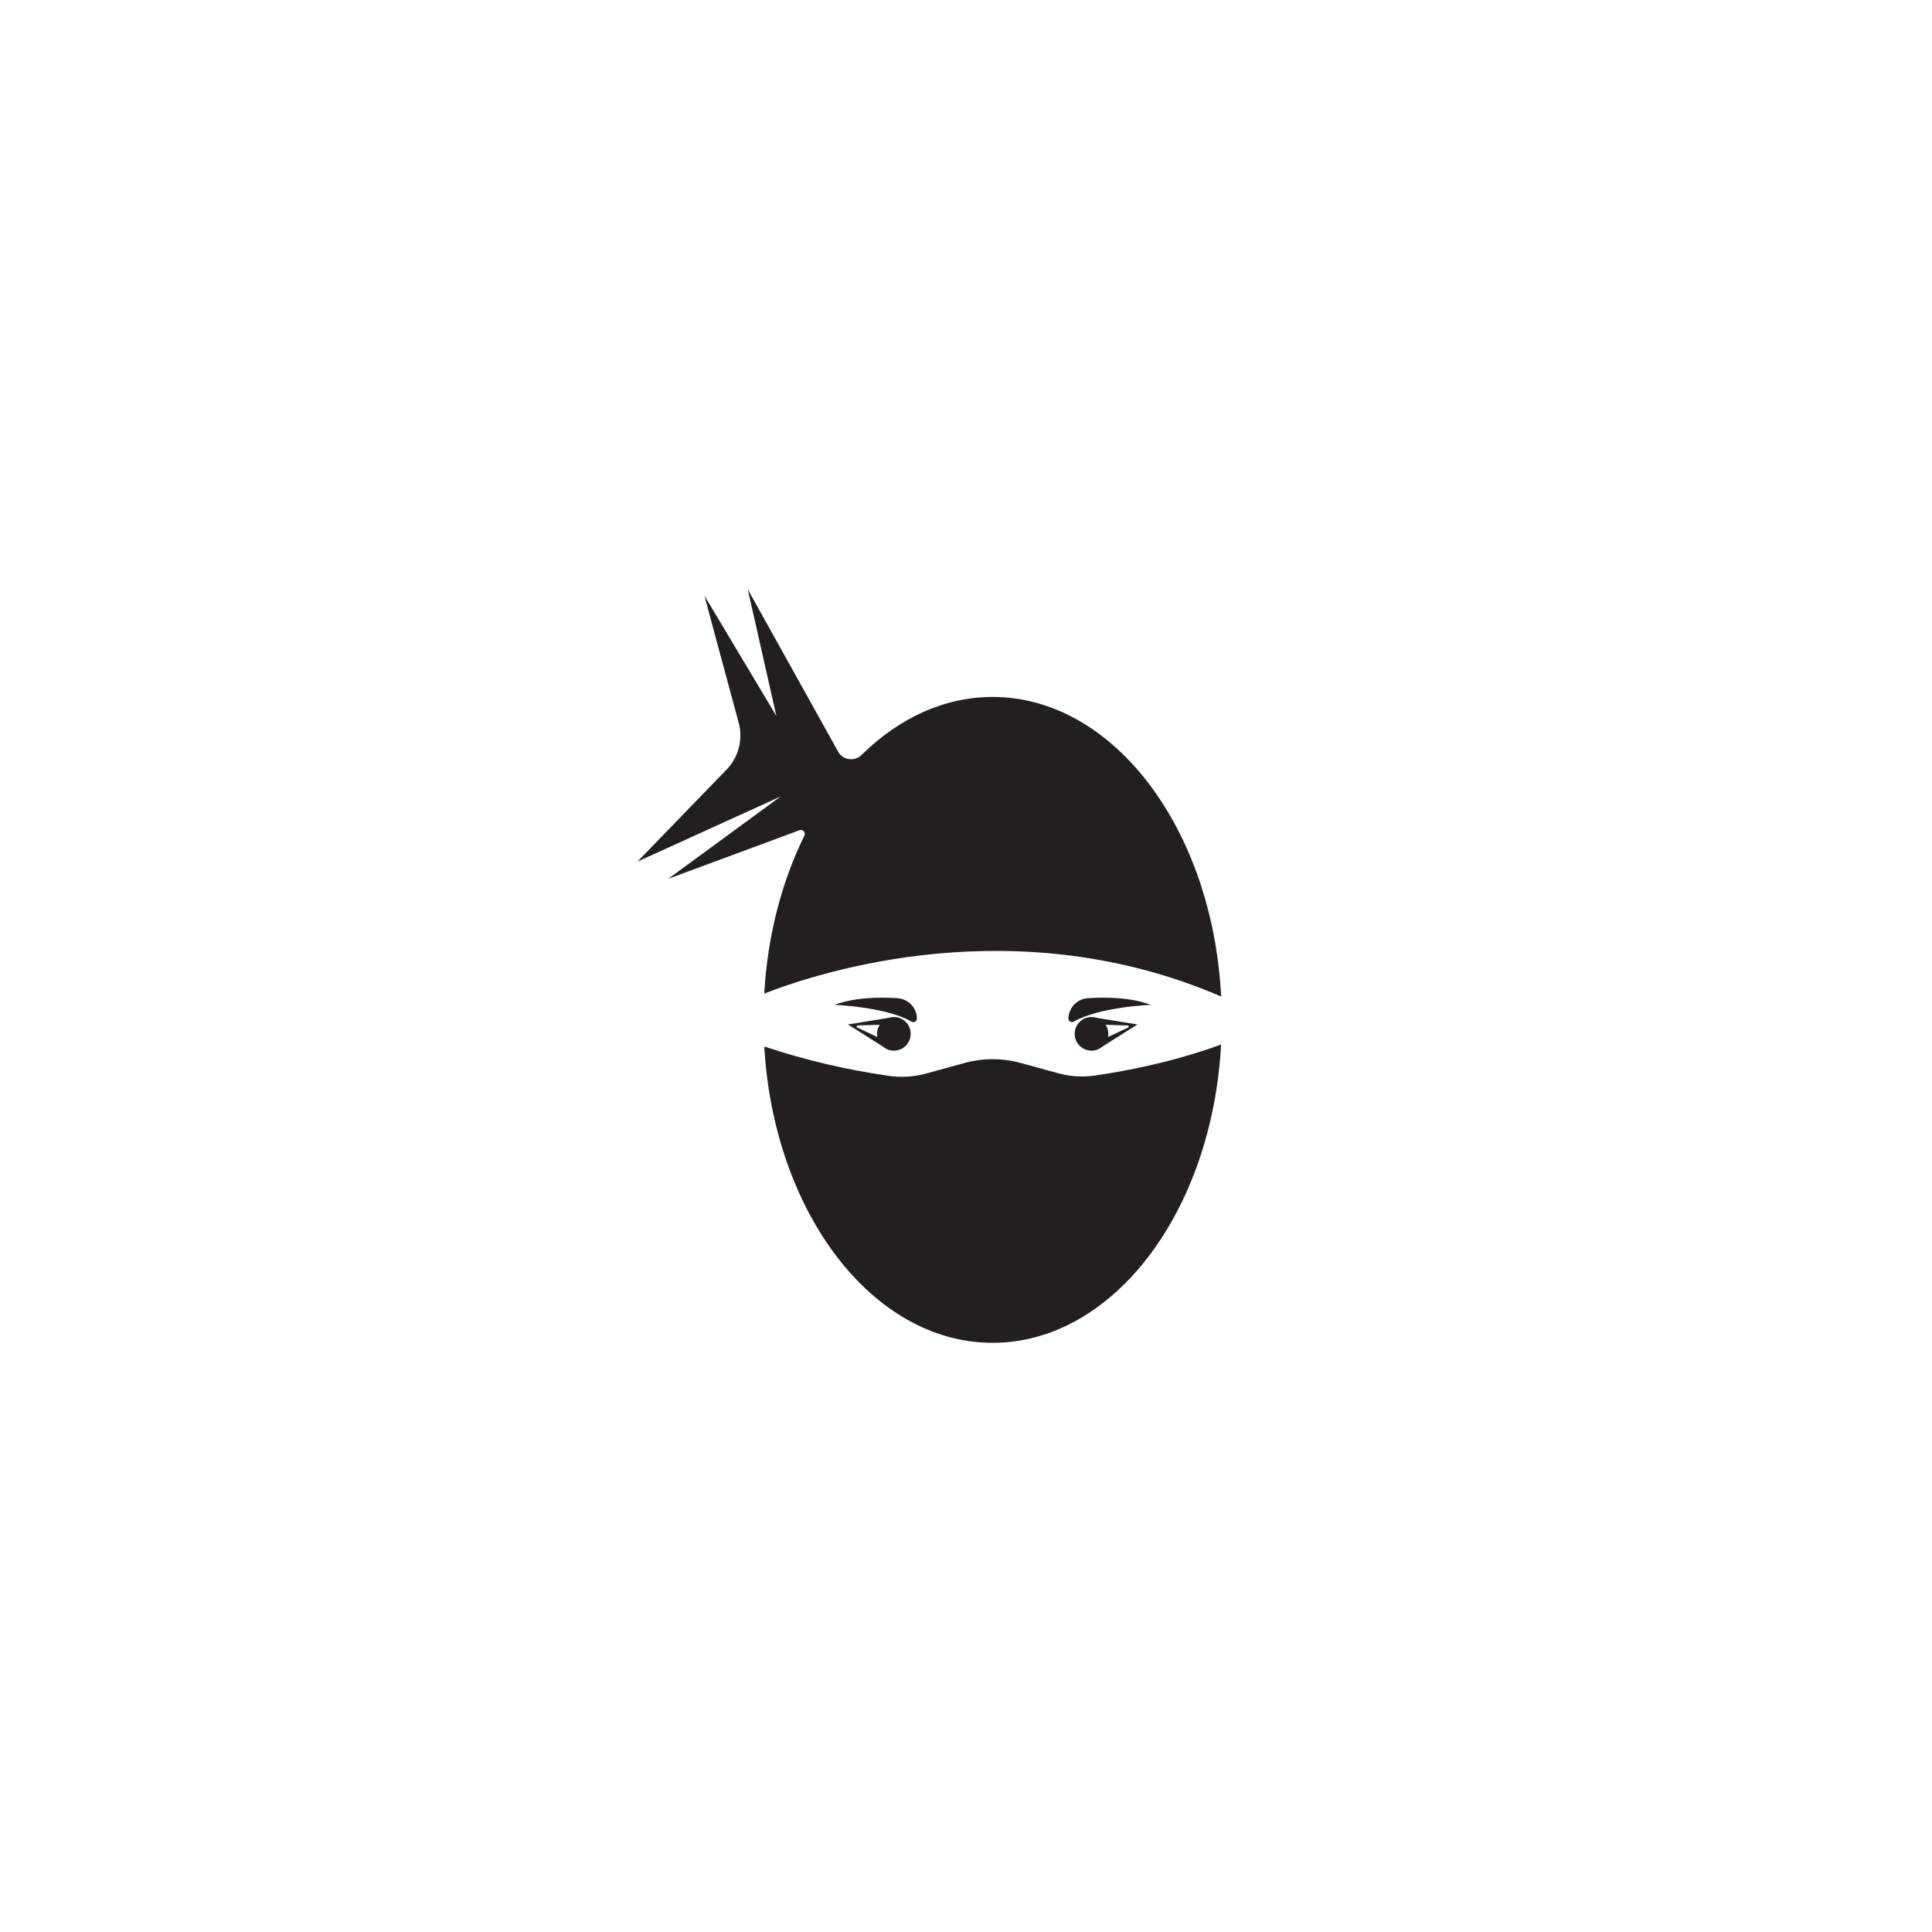
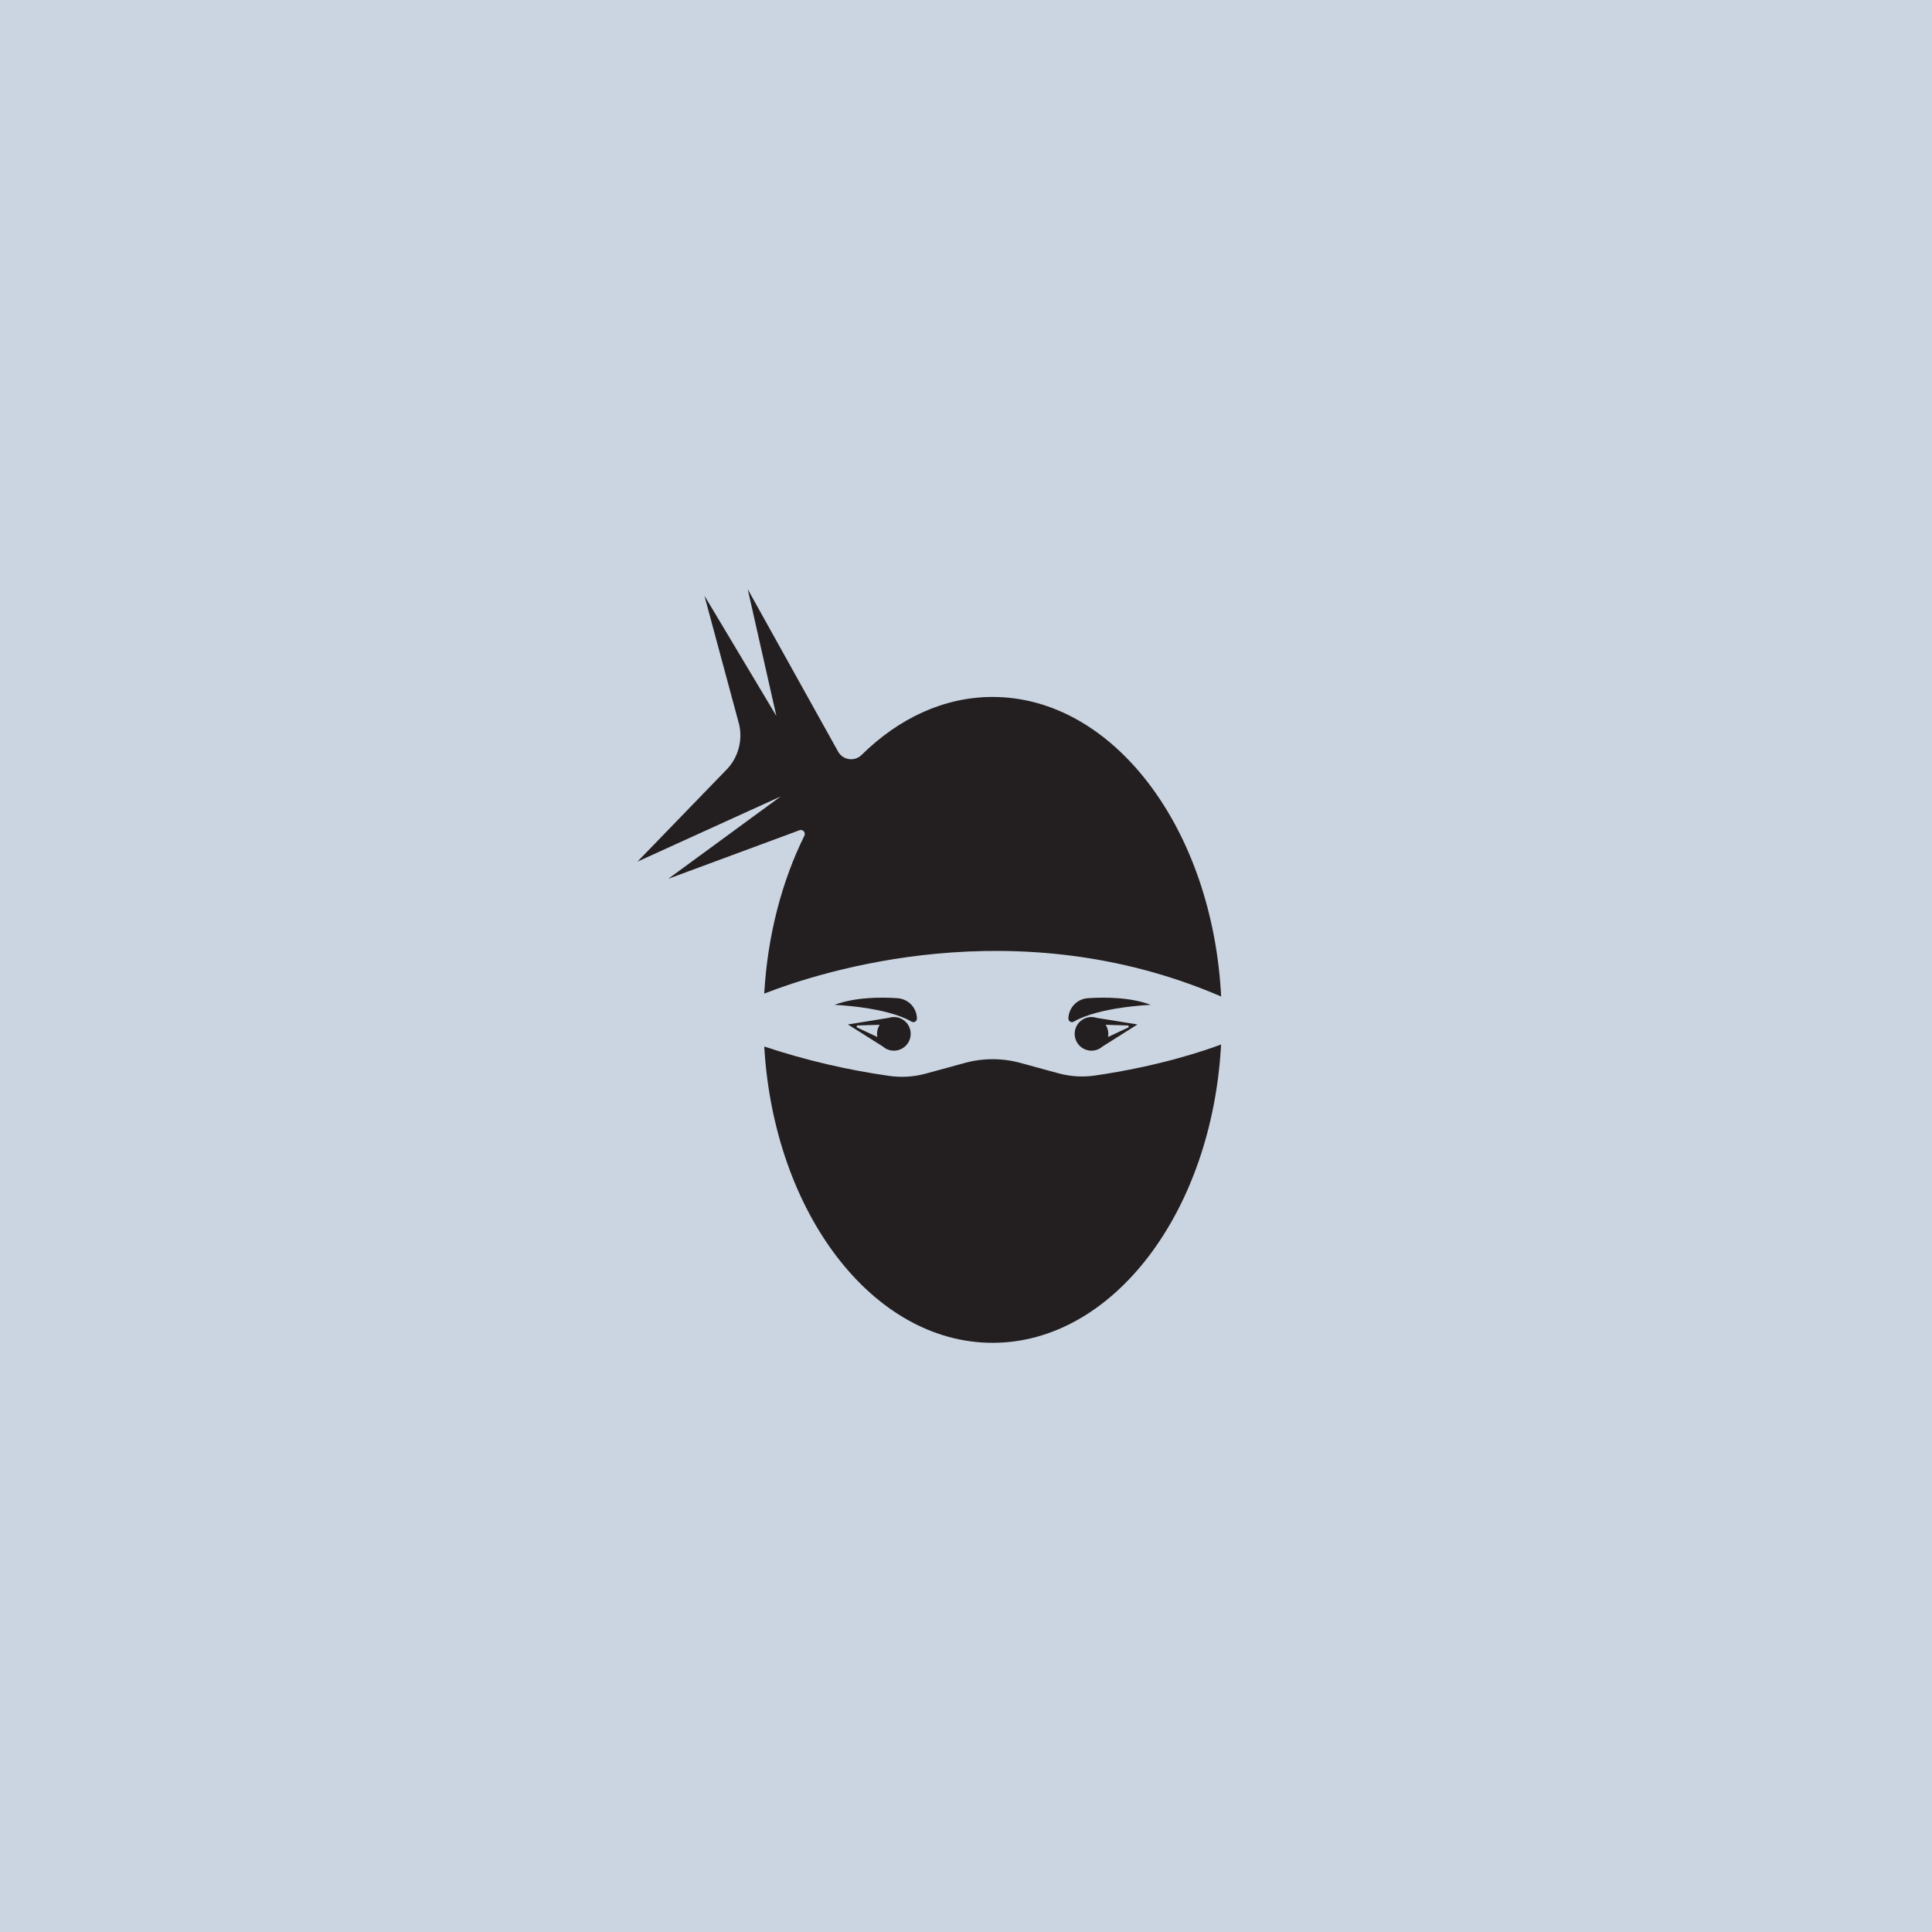
<svg xmlns="http://www.w3.org/2000/svg" version="1.1" id="svg2" width="2666.667" height="2666.667" viewBox="0 0 2666.667 2666.667">
-   <rect x="0" y="0" width="2666.667" height="2666.667" fill="#ffffff" />
+   <rect x="0" y="0" width="2666.667" height="2666.667" fill="#cbd5e1" />
  <defs id="defs6" />
  <g id="g8" transform="matrix(1.333333,0,0,-1.333333,0,2666.667)">
    <g id="g10" transform="scale(0.1)">
      <path d="m 11260.4,9666.6 c -110.8,-7.4 -197.4,-98.5 -200.3,-209.5 -0.8,-29.3 30.9,-47.8 56.2,-33 261.4,153.1 797.5,173.7 797.5,173.7 -212.8,79.9 -476.8,80.8 -653.4,68.8" style="fill:#231f20;fill-opacity:1;fill-rule:nonzero;stroke:none" id="path12" />
      <path d="m 9492.35,9457.1 c -2.93,111 -89.56,202.1 -200.31,209.5 -176.55,12 -440.62,11.1 -653.36,-68.8 0,0 536.05,-20.6 797.49,-173.7 25.3,-14.8 56.95,3.7 56.18,33" style="fill:#231f20;fill-opacity:1;fill-rule:nonzero;stroke:none" id="path14" />
      <path d="m 11674.2,9384.4 c 11.8,-0.4 15.1,-16.4 4.4,-21.5 l -208.4,-97.8 c 2,10.6 3.1,21.4 3.1,32.6 0,34.5 -10.1,66.6 -27.5,93.7 z m -308,-247.5 c 17.8,7.4 34,17.8 48.3,30.5 l 360.4,227.5 -421.3,68.2 c -17.2,5.6 -35.4,8.7 -54.5,8.7 -96.2,0 -174.1,-77.9 -174.1,-174.1 0,-96.2 77.9,-174.2 174.1,-174.2 23.8,0 46.4,4.8 67.1,13.4 v 0 0" style="fill:#231f20;fill-opacity:1;fill-rule:nonzero;stroke:none" id="path16" />
      <path d="m 9082.25,9265.1 -208.42,97.8 c -10.73,5.1 -7.4,21.1 4.43,21.5 l 228.35,7 c -17.33,-27.1 -27.51,-59.2 -27.51,-93.7 0,-11.2 1.15,-22 3.15,-32.6 z m 116.6,198 -421.36,-68.2 360.48,-227.5 c 14.24,-12.7 30.44,-23.1 48.25,-30.5 h 0.05 v 0 c 20.64,-8.6 43.27,-13.4 67.03,-13.4 96.2,0 174.18,78 174.18,174.2 0,96.2 -77.98,174.1 -174.18,174.1 -19.03,0 -37.31,-3.1 -54.45,-8.7" style="fill:#231f20;fill-opacity:1;fill-rule:nonzero;stroke:none" id="path18" />
      <path d="m 7911.25,9714.1 c 588.77,230.2 2613.45,883.6 4729.95,-29.9 -88,1733.3 -1113.5,3101 -2365.8,3101 -504.4,0 -971.98,-221.9 -1356.36,-600.3 -72.69,-71.5 -193.44,-54.5 -243.04,34.6 l -935.67,1681.3 296.51,-1312 -744.96,1245.3 359.88,-1334.4 c 36.92,-162.5 -7.89,-332.7 -120.01,-455.9 l -932.93,-963.4 1482.49,674.5 -1163.76,-852.4 1358.31,502.8 c 34.82,12.9 67.39,-23.2 50.96,-56.5 -232.4,-471 -381.04,-1030.1 -415.57,-1634.7" style="fill:#231f20;fill-opacity:1;fill-rule:nonzero;stroke:none" id="path20" />
      <path d="m 10956.3,8889.4 -392.6,107.3 c -188.2,51.5 -386.7,51.5 -574.92,0 l -406.34,-111 c -123.18,-33.7 -251.86,-41.3 -378.3,-23.3 -411.52,58.5 -845.01,155.4 -1292.65,304.1 99.5,-1717.3 1119.78,-3067.3 2363.91,-3067.3 1249.2,0 2272.9,1361 2365.2,3088.3 -190.4,-71.4 -656.1,-227.3 -1309.2,-321.8 -125.2,-18.1 -253,-9.6 -375.1,23.7" style="fill:#231f20;fill-opacity:1;fill-rule:nonzero;stroke:none" id="path22" />
    </g>
  </g>
</svg>
